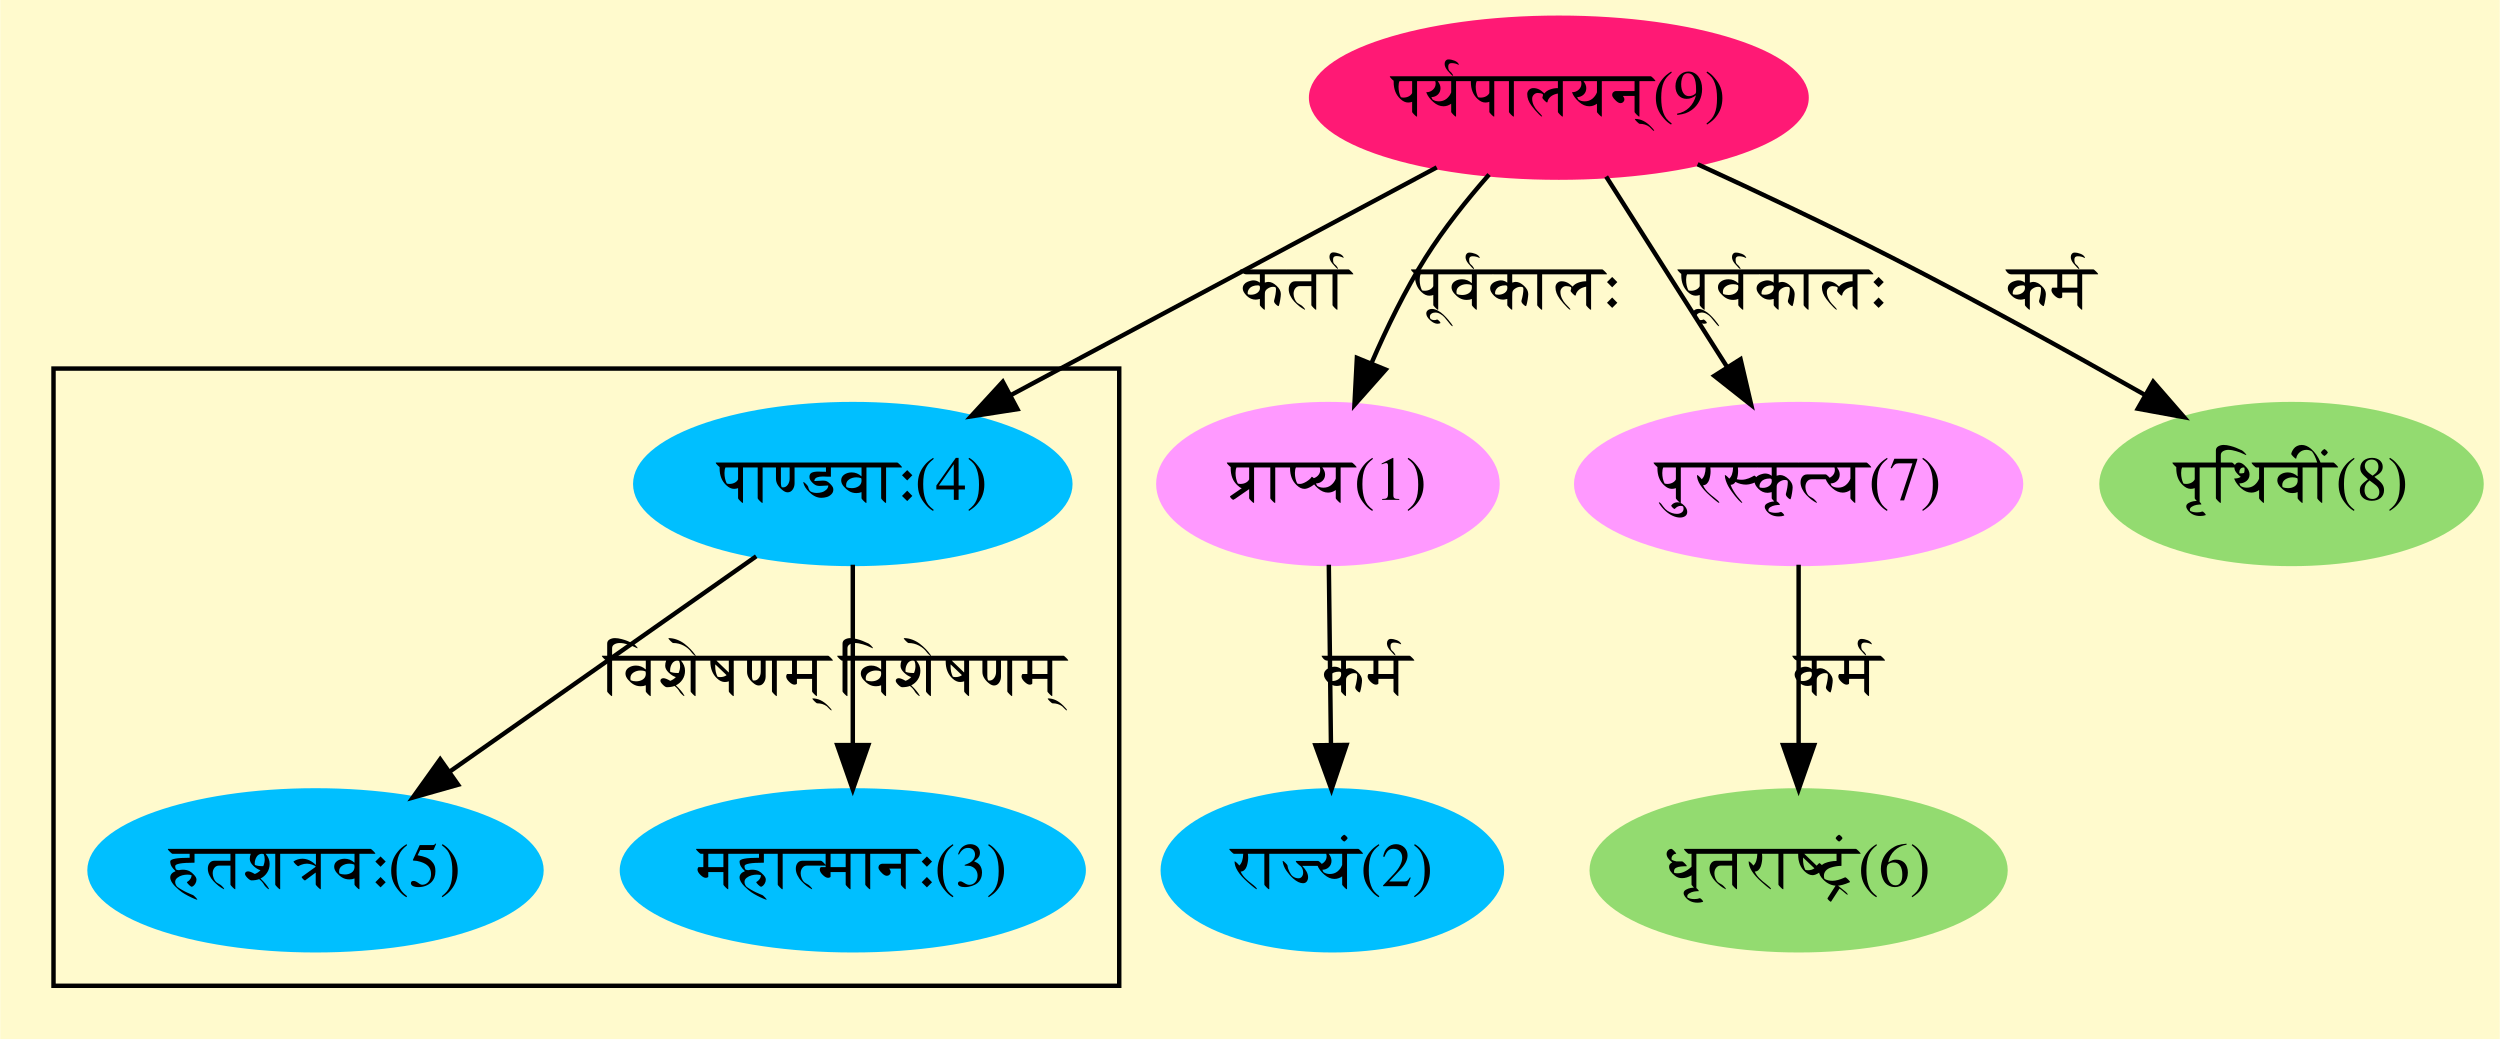
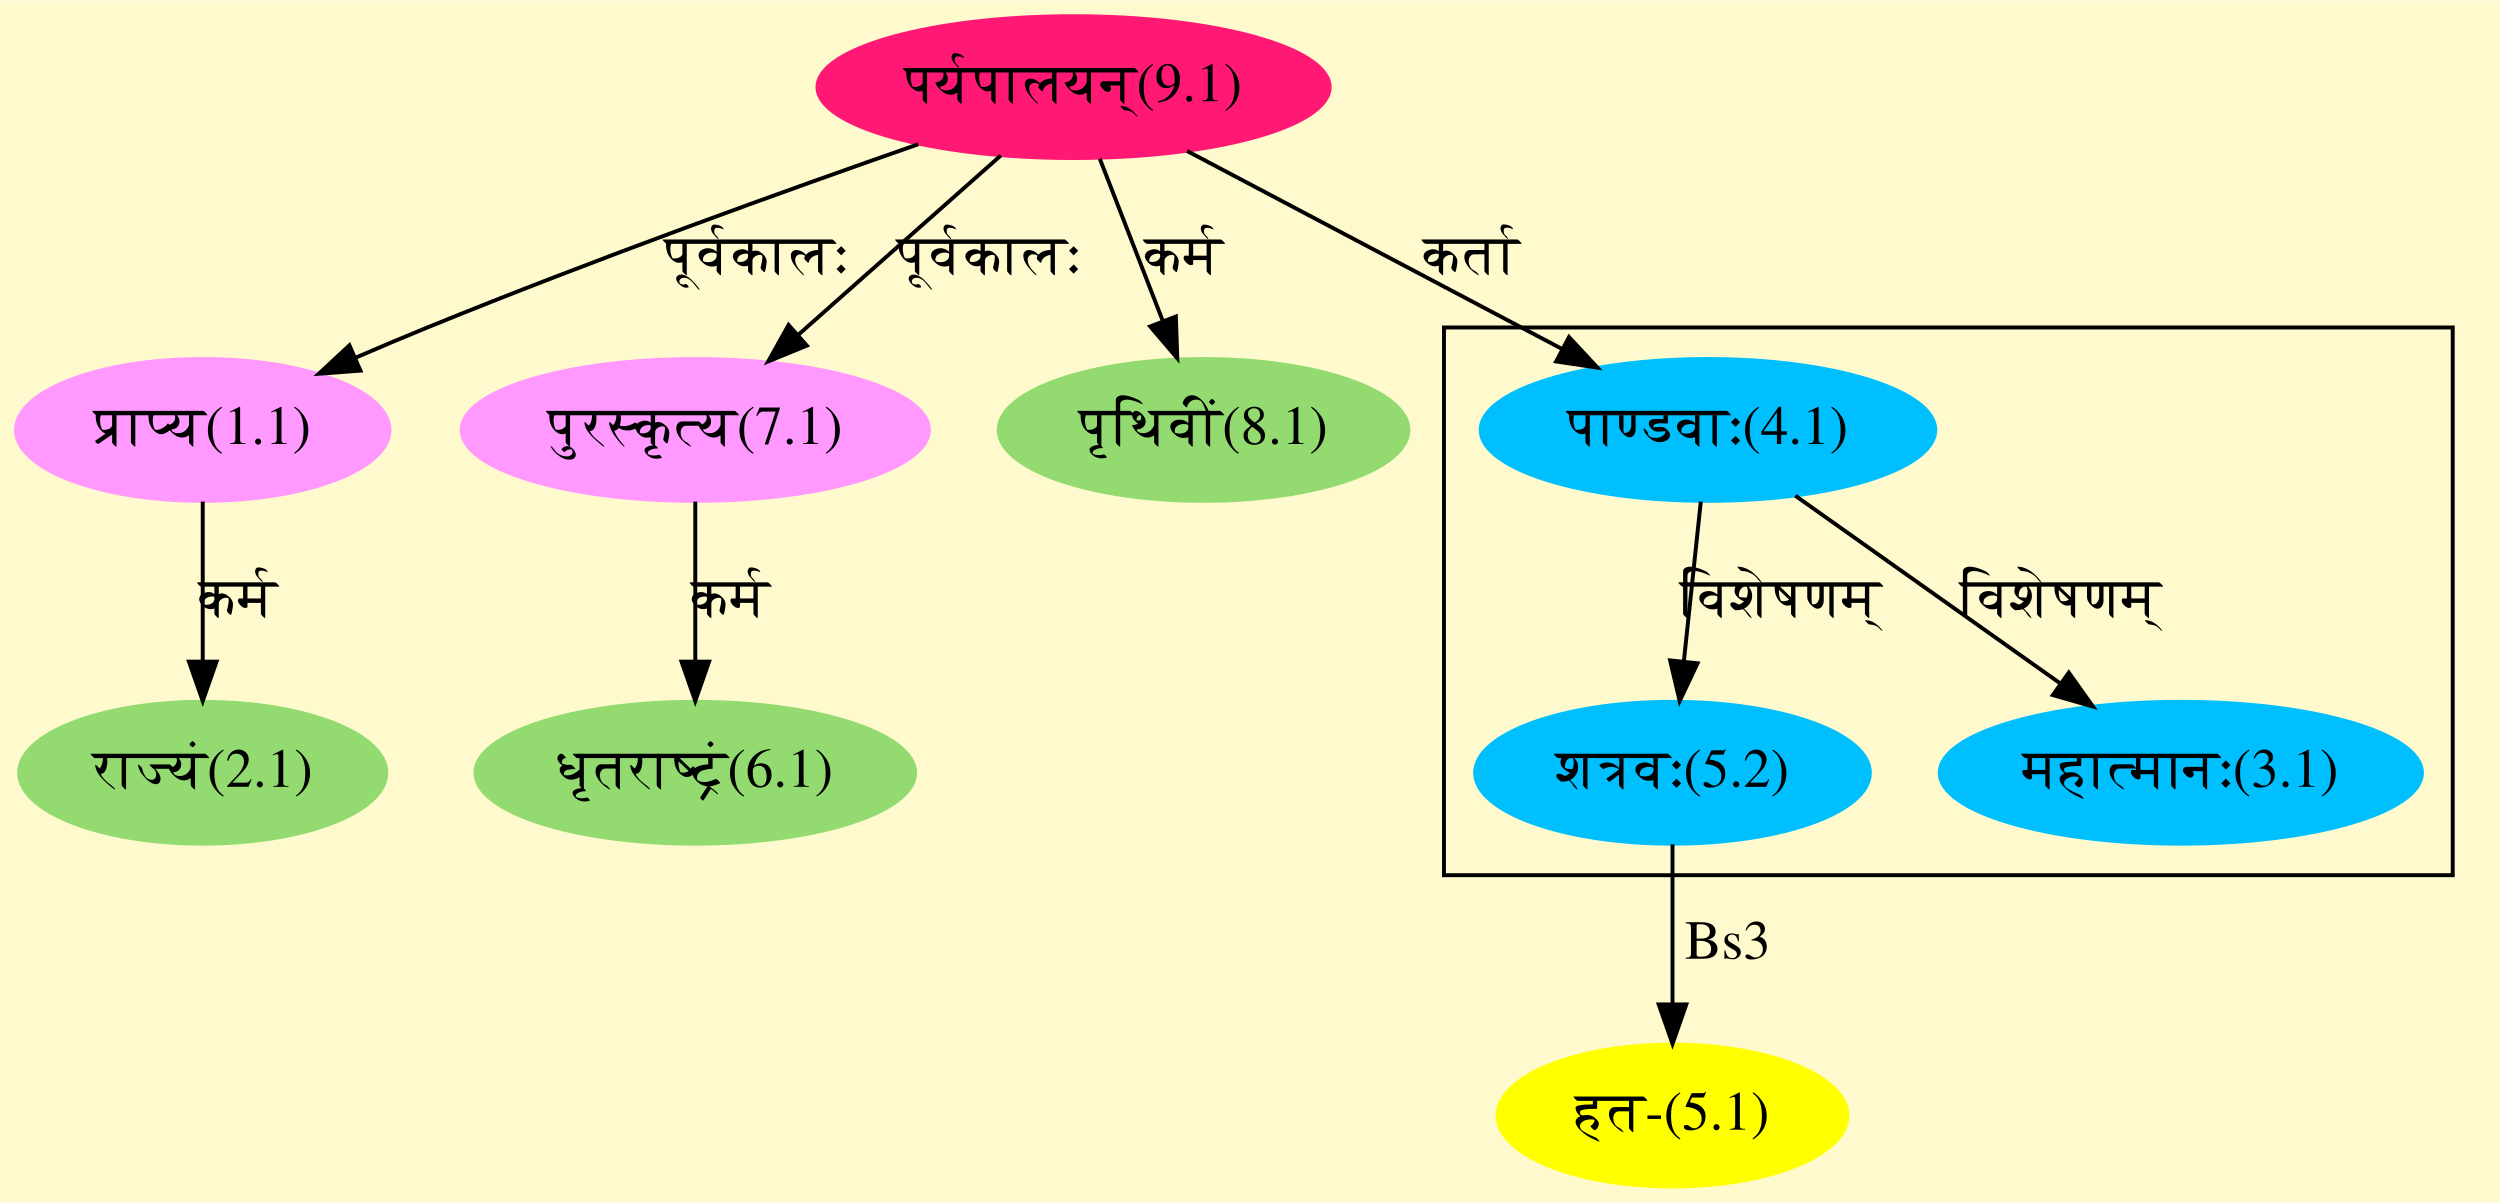
- <svg xmlns="http://www.w3.org/2000/svg" width="563pt" height="234pt" viewBox="0.00 0.00 562.90 234.00">
-   <g id="graph0" class="graph" transform="scale(1 1) rotate(0) translate(4 230)">
-     <polygon fill="#fffacd" stroke="transparent" points="-4,4 -4,-230 558.9,-230 558.9,4 -4,4" />
+ <svg xmlns="http://www.w3.org/2000/svg" width="634pt" height="305pt" viewBox="0.00 0.00 634.45 305.00">
+   <g id="graph0" class="graph" transform="scale(1 1) rotate(0) translate(4 301)">
+     <polygon fill="#fffacd" stroke="transparent" points="-4,4 -4,-301 630.45,-301 630.45,4 -4,4" />
    <g id="clust1" class="cluster">
-       <polygon fill="#fffacd" stroke="black" points="8,-8 8,-147 248,-147 248,-8 8,-8" />
+       <polygon fill="#fffacd" stroke="black" points="362.45,-79 362.45,-218 618.45,-218 618.45,-79 362.45,-79" />
    </g>
    <g id="node1" class="node">
-       <ellipse fill="#00bfff" stroke="#00bfff" cx="188" cy="-34" rx="51.99" ry="18" />
-       <text text-anchor="middle" x="188" y="-30.3" font-family="Times,serif" font-size="14.00">महात्मानः(3)</text>
+       <ellipse fill="#00bfff" stroke="#00bfff" cx="549.45" cy="-105" rx="61.19" ry="18" />
+       <text text-anchor="middle" x="549.45" y="-101.3" font-family="Times,serif" font-size="14.00">महात्मानः(3.1)</text>
    </g>
    <g id="node2" class="node">
-       <ellipse fill="#00bfff" stroke="#00bfff" cx="188" cy="-121" rx="48.99" ry="18" />
-       <text text-anchor="middle" x="188" y="-117.3" font-family="Times,serif" font-size="14.00">पाण्डवाः(4)</text>
+       <ellipse fill="#00bfff" stroke="#00bfff" cx="429.45" cy="-192" rx="57.69" ry="18" />
+       <text text-anchor="middle" x="429.45" y="-188.3" font-family="Times,serif" font-size="14.00">पाण्डवाः(4.1)</text>
    </g>
    <g id="edge3" class="edge">
-       <path fill="none" stroke="black" d="M188,-62.27C188,-75.58 188,-91.19 188,-102.82" />
-       <polygon fill="black" stroke="black" points="191.5,-62.2 188,-52.2 184.5,-62.2 191.5,-62.2" />
-       <text text-anchor="middle" x="210.5" y="-73.8" font-family="Times,serif" font-size="14.00">विशेषणम्</text>
+       <path fill="none" stroke="black" d="M518.88,-127.65C497.9,-142.51 470.52,-161.9 451.62,-175.3" />
+       <polygon fill="black" stroke="black" points="521.02,-130.42 527.16,-121.79 516.97,-124.71 521.02,-130.42" />
+       <text text-anchor="middle" x="518.95" y="-144.8" font-family="Times,serif" font-size="14.00">विशेषणम्</text>
    </g>
    <g id="node5" class="node">
-       <ellipse fill="#ff1975" stroke="#ff1975" cx="347" cy="-208" rx="55.79" ry="18" />
-       <text text-anchor="middle" x="347" y="-204.3" font-family="Times,serif" font-size="14.00">पर्यपालयन्(9)</text>
+       <ellipse fill="#ff1975" stroke="#ff1975" cx="268.45" cy="-279" rx="64.99" ry="18" />
+       <text text-anchor="middle" x="268.45" y="-275.3" font-family="Times,serif" font-size="14.00">पर्यपालयन्(9.1)</text>
    </g>
    <g id="edge4" class="edge">
-       <path fill="none" stroke="black" d="M223.6,-141.03C252.59,-156.53 292.94,-178.1 319.5,-192.3" />
-       <polygon fill="black" stroke="black" points="225.08,-137.86 214.61,-136.23 221.78,-144.03 225.08,-137.86" />
-       <text text-anchor="middle" x="288" y="-160.8" font-family="Times,serif" font-size="14.00">कर्ता</text>
+       <path fill="none" stroke="black" d="M392.41,-212.55C363.48,-227.83 323.84,-248.75 297.25,-262.79" />
+       <polygon fill="black" stroke="black" points="394.19,-215.57 401.4,-207.81 390.92,-209.38 394.19,-215.57" />
+       <text text-anchor="middle" x="369.45" y="-231.8" font-family="Times,serif" font-size="14.00">कर्ता</text>
    </g>
    <g id="node3" class="node">
-       <ellipse fill="#00bfff" stroke="#00bfff" cx="67" cy="-34" rx="50.89" ry="18" />
-       <text text-anchor="middle" x="67" y="-30.3" font-family="Times,serif" font-size="14.00">हतशत्रवः(5)</text>
+       <ellipse fill="#00bfff" stroke="#00bfff" cx="420.45" cy="-105" rx="50.09" ry="18" />
+       <text text-anchor="middle" x="420.45" y="-101.3" font-family="Times,serif" font-size="14.00">शत्रवः(5.2)</text>
+     </g>
+     <g id="edge6" class="edge">
+       <path fill="none" stroke="black" d="M423.33,-133.27C424.74,-146.58 426.4,-162.19 427.63,-173.82" />
+       <polygon fill="black" stroke="black" points="426.8,-132.78 422.27,-123.2 419.84,-133.51 426.8,-132.78" />
+       <text text-anchor="middle" x="447.95" y="-144.8" font-family="Times,serif" font-size="14.00">विशेषणम्</text>
+     </g>
+     <g id="node4" class="node">
+       <ellipse fill="#ff99ff" stroke="#ff99ff" cx="47.45" cy="-192" rx="47.39" ry="18" />
+       <text text-anchor="middle" x="47.45" y="-188.3" font-family="Times,serif" font-size="14.00">प्राप्य(1.1)</text>
+     </g>
+     <g id="edge1" class="edge">
+       <path fill="none" stroke="black" d="M86.25,-210.34C92.32,-212.96 98.54,-215.59 104.45,-218 146.55,-235.19 195.62,-252.84 229.03,-264.5" />
+       <polygon fill="black" stroke="black" points="87.47,-207.05 76.91,-206.26 84.68,-213.47 87.47,-207.05" />
+       <text text-anchor="middle" x="187.95" y="-231.8" font-family="Times,serif" font-size="14.00">पूर्वकालः</text>
+     </g>
+     <g id="node6" class="node">
+       <ellipse fill="#93db70" stroke="#93db70" cx="47.45" cy="-105" rx="46.59" ry="18" />
+       <text text-anchor="middle" x="47.45" y="-101.3" font-family="Times,serif" font-size="14.00">राज्यं(2.1)</text>
+     </g>
+     <g id="edge2" class="edge">
+       <path fill="none" stroke="black" d="M47.45,-133.27C47.45,-146.58 47.45,-162.19 47.45,-173.82" />
+       <polygon fill="black" stroke="black" points="50.95,-133.2 47.45,-123.2 43.95,-133.2 50.95,-133.2" />
+       <text text-anchor="middle" x="56.45" y="-144.8" font-family="Times,serif" font-size="14.00">कर्म</text>
+     </g>
+     <g id="node7" class="node">
+       <ellipse fill="#ffff00" stroke="#ffff00" cx="420.45" cy="-18" rx="44.39" ry="18" />
+       <text text-anchor="middle" x="420.45" y="-14.3" font-family="Times,serif" font-size="14.00">हत-(5.1)</text>
    </g>
    <g id="edge5" class="edge">
-       <path fill="none" stroke="black" d="M97.35,-56.32C118.79,-71.38 147.03,-91.22 166.25,-104.72" />
-       <polygon fill="black" stroke="black" points="99.11,-53.28 88.91,-50.39 95.08,-59.01 99.11,-53.28" />
-       <text text-anchor="middle" x="157.5" y="-73.8" font-family="Times,serif" font-size="14.00">विशेषणम्</text>
-     </g>
-     <g id="node4" class="node">
-       <ellipse fill="#ff99ff" stroke="#ff99ff" cx="295" cy="-121" rx="38.19" ry="18" />
-       <text text-anchor="middle" x="295" y="-117.3" font-family="Times,serif" font-size="14.00">प्राप्य(1)</text>
-     </g>
-     <g id="edge1" class="edge">
-       <path fill="none" stroke="black" d="M304.86,-148.33C308.26,-156.19 312.38,-164.66 317,-172 321.09,-178.5 326.33,-185.05 331.29,-190.69" />
-       <polygon fill="black" stroke="black" points="308,-146.76 300.97,-138.83 301.52,-149.41 308,-146.76" />
-       <text text-anchor="middle" x="337.5" y="-160.8" font-family="Times,serif" font-size="14.00">पूर्वकालः</text>
-     </g>
-     <g id="node6" class="node">
-       <ellipse fill="#00bfff" stroke="#00bfff" cx="296" cy="-34" rx="38.19" ry="18" />
-       <text text-anchor="middle" x="296" y="-30.3" font-family="Times,serif" font-size="14.00">राज्यं(2)</text>
-     </g>
-     <g id="edge2" class="edge">
-       <path fill="none" stroke="black" d="M295.68,-62.27C295.52,-75.58 295.34,-91.19 295.2,-102.82" />
-       <polygon fill="black" stroke="black" points="299.18,-62.24 295.8,-52.2 292.18,-62.16 299.18,-62.24" />
-       <text text-anchor="middle" x="304" y="-73.8" font-family="Times,serif" font-size="14.00">कर्म</text>
-     </g>
-     <g id="node7" class="node">
-       <ellipse fill="#93db70" stroke="#93db70" cx="401" cy="-34" rx="46.59" ry="18" />
-       <text text-anchor="middle" x="401" y="-30.3" font-family="Times,serif" font-size="14.00">धृतराष्ट्रं(6)</text>
+       <path fill="none" stroke="black" d="M420.45,-46.27C420.45,-59.58 420.45,-75.19 420.45,-86.82" />
+       <polygon fill="black" stroke="black" points="423.95,-46.2 420.45,-36.2 416.95,-46.2 423.95,-46.2" />
+       <text text-anchor="middle" x="434.45" y="-57.8" font-family="Times,serif" font-size="14.00">Bs3</text>
    </g>
    <g id="node8" class="node">
-       <ellipse fill="#ff99ff" stroke="#ff99ff" cx="401" cy="-121" rx="50.09" ry="18" />
-       <text text-anchor="middle" x="401" y="-117.3" font-family="Times,serif" font-size="14.00">पुरस्कृत्य(7)</text>
+       <ellipse fill="#93db70" stroke="#93db70" cx="172.45" cy="-105" rx="55.79" ry="18" />
+       <text text-anchor="middle" x="172.45" y="-101.3" font-family="Times,serif" font-size="14.00">धृतराष्ट्रं(6.1)</text>
    </g>
-     <g id="edge6" class="edge">
-       <path fill="none" stroke="black" d="M401,-62.27C401,-75.58 401,-91.19 401,-102.82" />
-       <polygon fill="black" stroke="black" points="404.5,-62.2 401,-52.2 397.5,-62.2 404.5,-62.2" />
-       <text text-anchor="middle" x="410" y="-73.8" font-family="Times,serif" font-size="14.00">कर्म</text>
+     <g id="node9" class="node">
+       <ellipse fill="#ff99ff" stroke="#ff99ff" cx="172.45" cy="-192" rx="59.29" ry="18" />
+       <text text-anchor="middle" x="172.45" y="-188.3" font-family="Times,serif" font-size="14.00">पुरस्कृत्य(7.1)</text>
    </g>
    <g id="edge7" class="edge">
-       <path fill="none" stroke="black" d="M384.86,-147.4C376.06,-161.26 365.41,-178.03 357.65,-190.24" />
-       <polygon fill="black" stroke="black" points="387.92,-149.11 390.33,-138.79 382.01,-145.36 387.92,-149.11" />
-       <text text-anchor="middle" x="397.5" y="-160.8" font-family="Times,serif" font-size="14.00">पूर्वकालः</text>
-     </g>
-     <g id="node9" class="node">
-       <ellipse fill="#93db70" stroke="#93db70" cx="512" cy="-121" rx="42.79" ry="18" />
-       <text text-anchor="middle" x="512" y="-117.3" font-family="Times,serif" font-size="14.00">पृथिवीं(8)</text>
+       <path fill="none" stroke="black" d="M172.45,-133.27C172.45,-146.58 172.45,-162.19 172.45,-173.82" />
+       <polygon fill="black" stroke="black" points="175.95,-133.2 172.45,-123.2 168.95,-133.2 175.95,-133.2" />
+       <text text-anchor="middle" x="181.45" y="-144.8" font-family="Times,serif" font-size="14.00">कर्म</text>
    </g>
    <g id="edge8" class="edge">
-       <path fill="none" stroke="black" d="M478.88,-141.13C462.01,-150.69 441.08,-162.27 422,-172 407.79,-179.25 391.81,-186.79 378.25,-193.01" />
-       <polygon fill="black" stroke="black" points="480.85,-144.04 487.8,-136.05 477.38,-137.96 480.85,-144.04" />
-       <text text-anchor="middle" x="458" y="-160.8" font-family="Times,serif" font-size="14.00">कर्म</text>
+       <path fill="none" stroke="black" d="M198.56,-216.12C214.84,-230.54 235.4,-248.74 249.99,-261.66" />
+       <polygon fill="black" stroke="black" points="200.76,-213.4 190.96,-209.39 196.12,-218.64 200.76,-213.4" />
+       <text text-anchor="middle" x="246.95" y="-231.8" font-family="Times,serif" font-size="14.00">पूर्वकालः</text>
+     </g>
+     <g id="node10" class="node">
+       <ellipse fill="#93db70" stroke="#93db70" cx="301.45" cy="-192" rx="51.99" ry="18" />
+       <text text-anchor="middle" x="301.45" y="-188.3" font-family="Times,serif" font-size="14.00">पृथिवीं(8.1)</text>
+     </g>
+     <g id="edge9" class="edge">
+       <path fill="none" stroke="black" d="M291.01,-219.87C285.81,-233.27 279.67,-249.08 275.11,-260.82" />
+       <polygon fill="black" stroke="black" points="294.41,-220.79 294.77,-210.2 287.89,-218.26 294.41,-220.79" />
+       <text text-anchor="middle" x="296.45" y="-231.8" font-family="Times,serif" font-size="14.00">कर्म</text>
    </g>
  </g>
</svg>
